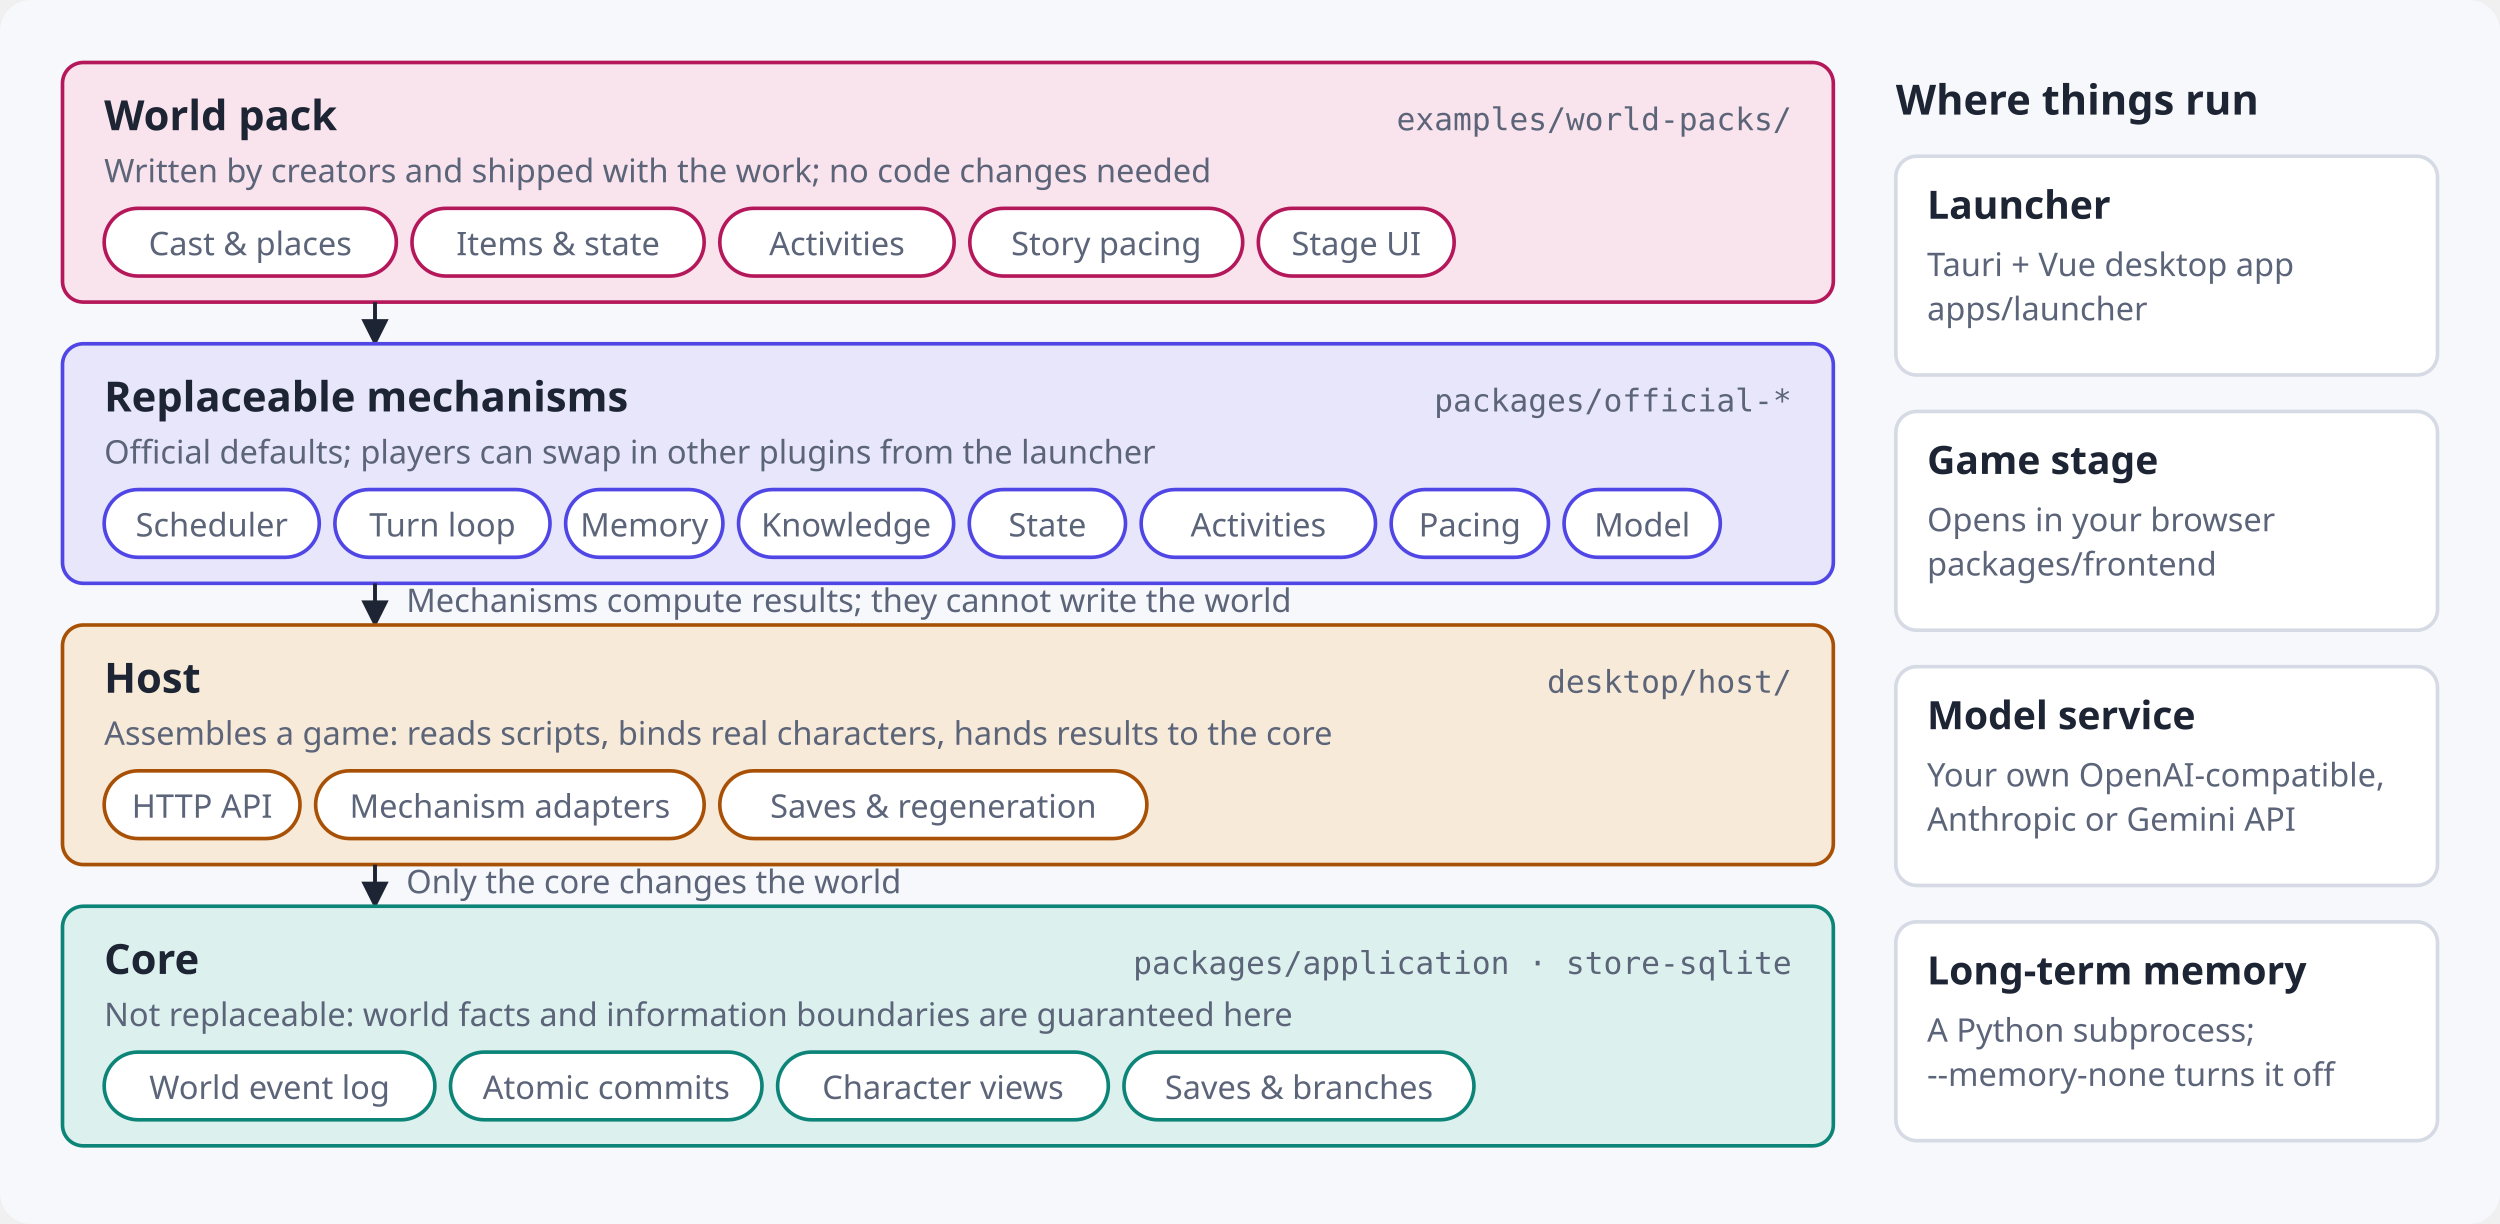
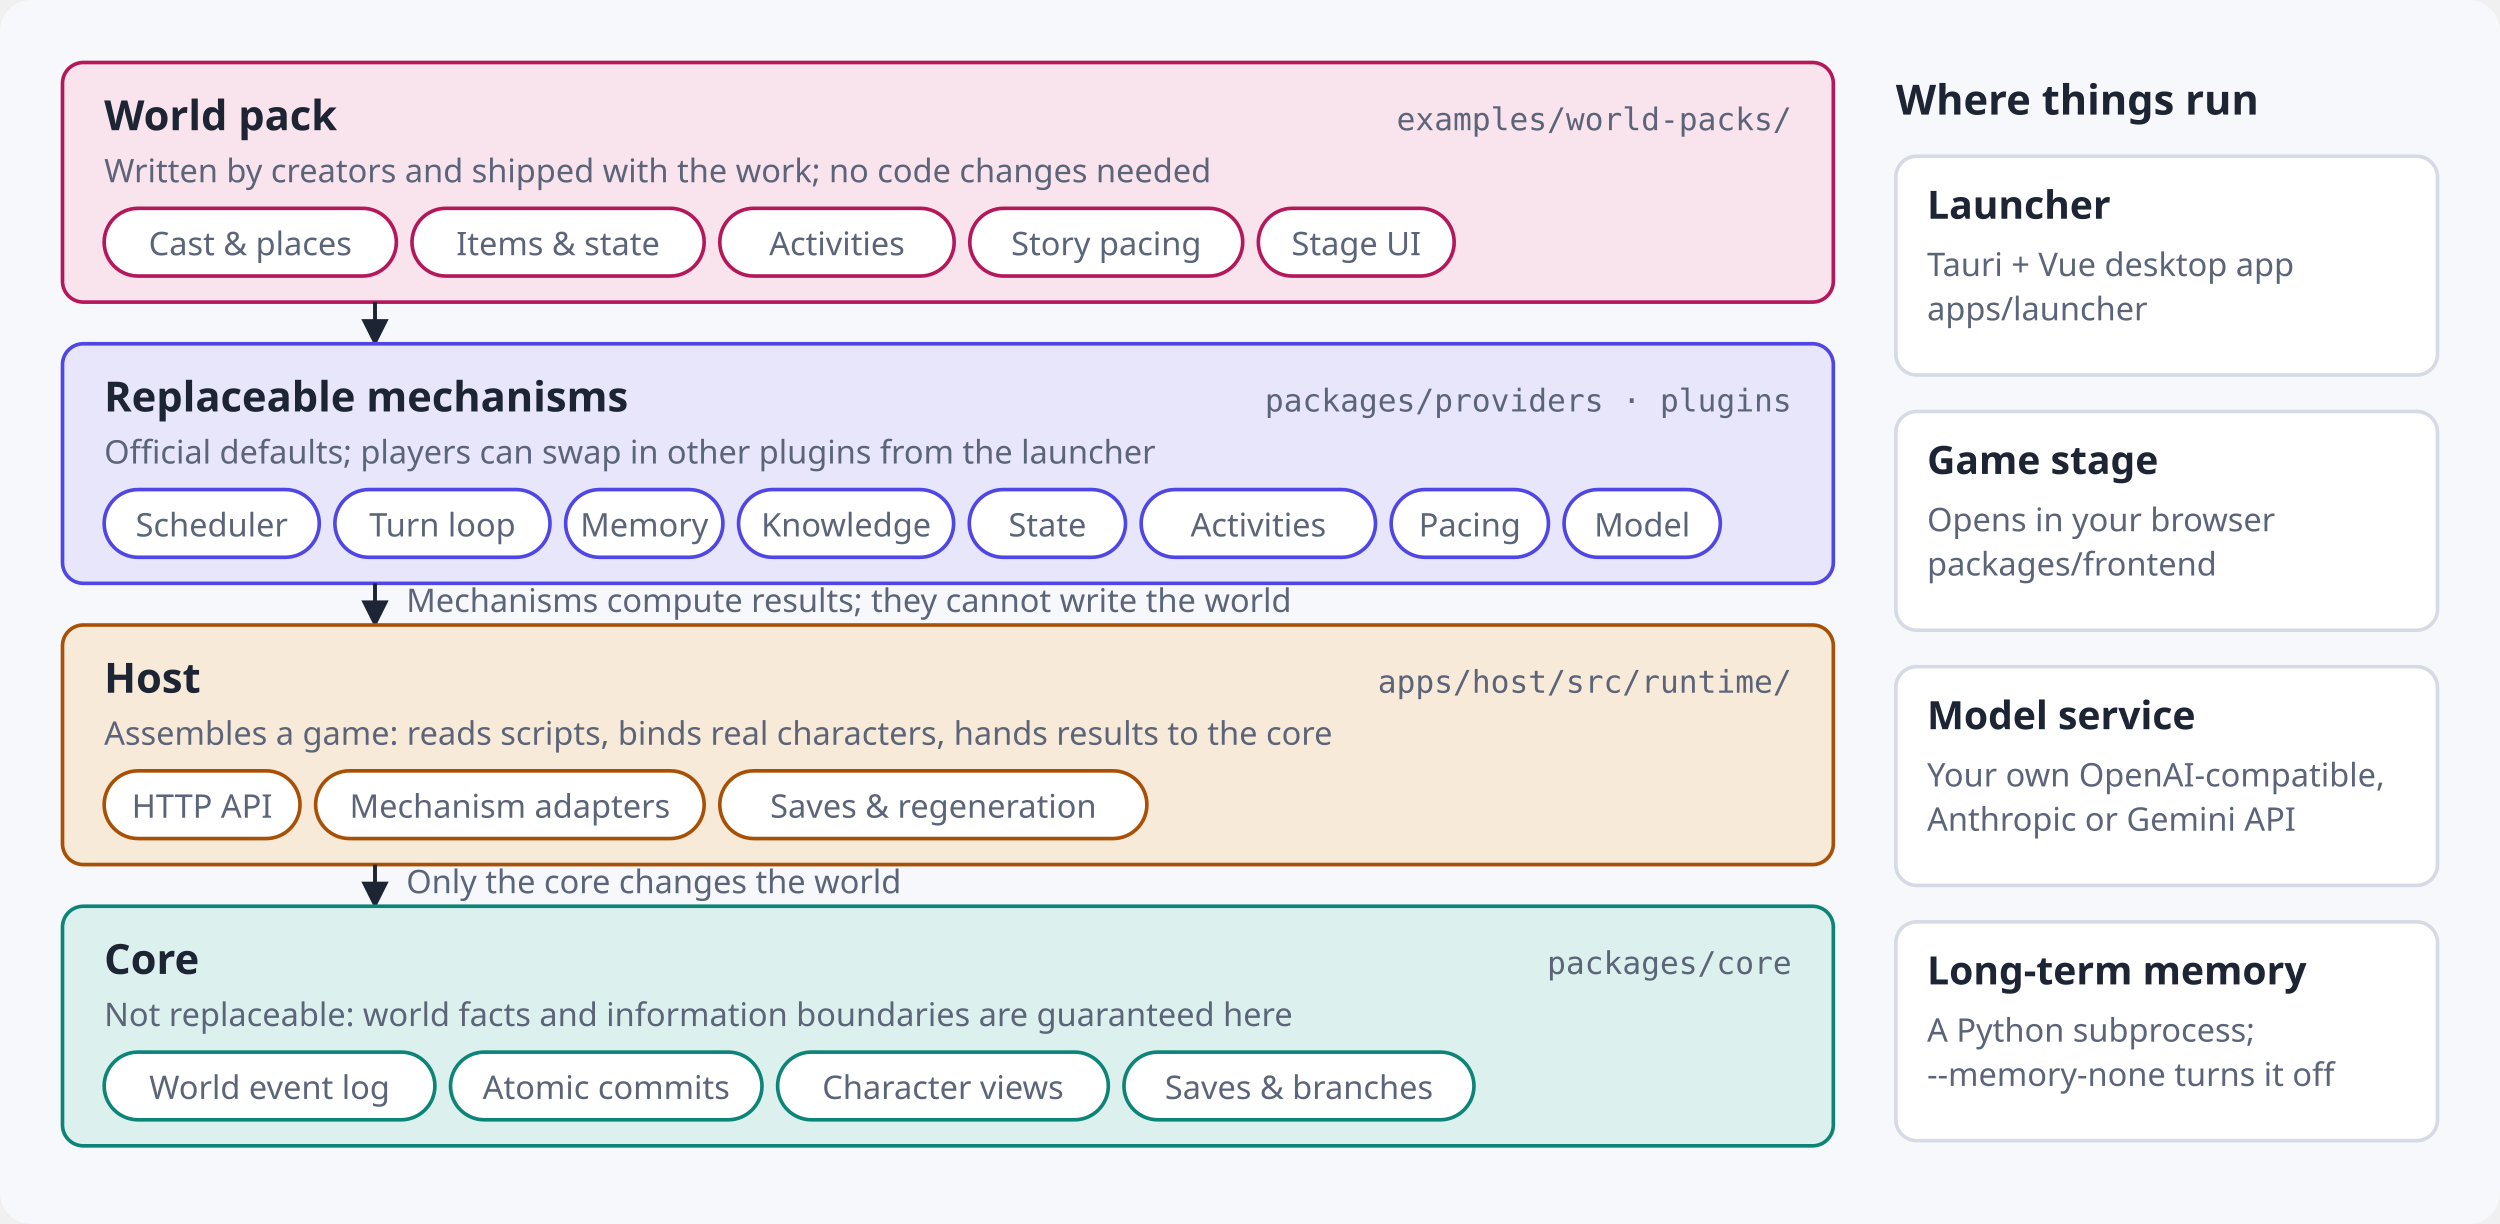
<svg xmlns="http://www.w3.org/2000/svg" viewBox="0 0 960 470" width="960" height="470" role="img" aria-label="Perspectra code layers: world packs, replaceable mechanisms, host, core; the launcher, stage, model service and Python memory run in separate processes.">
  <defs>
    <marker id="a" viewBox="0 0 10 10" refX="9" refY="5" markerWidth="7" markerHeight="7" orient="auto-start-reverse">
      <path d="M0 0L10 5L0 10z" fill="#1d2433" />
    </marker>
    <marker id="m" viewBox="0 0 10 10" refX="9" refY="5" markerWidth="7" markerHeight="7" orient="auto-start-reverse">
      <path d="M0 0L10 5L0 10z" fill="#5b6478" />
    </marker>
  </defs>
  <style>text{font-family:-apple-system, "Segoe UI", "PingFang SC", "Microsoft YaHei", "Noto Sans SC", "Noto Sans", sans-serif;fill:#1d2433} .s{font-size:12.5px;fill:#5b6478} .t{font-size:14px} .b{font-size:15px;font-weight:700} .h{font-size:16px;font-weight:700} .n{font-size:13px;font-weight:700;fill:#fff} .mono{font-family:Consolas,"SFMono-Regular",monospace;font-size:12px;fill:#5b6478}</style>
  <rect width="960" height="470" rx="12" fill="#f7f8fb" />
  <rect x="24" y="24" width="680" height="92" rx="8" fill="#f9e3ec" stroke="#b5185a" stroke-width="1.4" />
  <text x="40" y="50" class="h" text-anchor="start">World pack</text>
  <text x="40" y="70" class="s" text-anchor="start">Written by creators and shipped with the work; no code changes needed</text>
  <rect x="40" y="80" width="112.2" height="26" rx="13" fill="#ffffff" stroke="#b5185a" stroke-width="1.4" />
  <text x="96.1" y="98" class="s" text-anchor="middle">Cast &amp; places</text>
  <rect x="158.2" y="80" width="112.2" height="26" rx="13" fill="#ffffff" stroke="#b5185a" stroke-width="1.4" />
  <text x="214.3" y="98" class="s" text-anchor="middle">Items &amp; state</text>
  <rect x="276.4" y="80" width="90" height="26" rx="13" fill="#ffffff" stroke="#b5185a" stroke-width="1.4" />
  <text x="321.4" y="98" class="s" text-anchor="middle">Activities</text>
  <rect x="372.4" y="80" width="104.8" height="26" rx="13" fill="#ffffff" stroke="#b5185a" stroke-width="1.4" />
  <text x="424.8" y="98" class="s" text-anchor="middle">Story pacing</text>
  <rect x="483.2" y="80" width="75.2" height="26" rx="13" fill="#ffffff" stroke="#b5185a" stroke-width="1.4" />
  <text x="520.8" y="98" class="s" text-anchor="middle">Stage UI</text>
  <text x="688" y="50" class="mono" text-anchor="end">examples/world-packs/</text>
  <path d="M144 116V132" fill="none" stroke="#1d2433" stroke-width="1.5" marker-end="url(#a)" />
  <rect x="24" y="132" width="680" height="92" rx="8" fill="#e7e6fb" stroke="#4f46e5" stroke-width="1.4" />
  <text x="40" y="158" class="h" text-anchor="start">Replaceable mechanisms</text>
  <text x="40" y="178" class="s" text-anchor="start">Official defaults; players can swap in other plugins from the launcher</text>
  <rect x="40" y="188" width="82.6" height="26" rx="13" fill="#ffffff" stroke="#4f46e5" stroke-width="1.4" />
  <text x="81.3" y="206" class="s" text-anchor="middle">Scheduler</text>
  <rect x="128.6" y="188" width="82.6" height="26" rx="13" fill="#ffffff" stroke="#4f46e5" stroke-width="1.4" />
  <text x="169.9" y="206" class="s" text-anchor="middle">Turn loop</text>
  <rect x="217.2" y="188" width="60.4" height="26" rx="13" fill="#ffffff" stroke="#4f46e5" stroke-width="1.4" />
  <text x="247.4" y="206" class="s" text-anchor="middle">Memory</text>
  <rect x="283.6" y="188" width="82.6" height="26" rx="13" fill="#ffffff" stroke="#4f46e5" stroke-width="1.4" />
  <text x="324.9" y="206" class="s" text-anchor="middle">Knowledge</text>
  <rect x="372.2" y="188" width="60" height="26" rx="13" fill="#ffffff" stroke="#4f46e5" stroke-width="1.4" />
  <text x="402.2" y="206" class="s" text-anchor="middle">State</text>
  <rect x="438.2" y="188" width="90" height="26" rx="13" fill="#ffffff" stroke="#4f46e5" stroke-width="1.4" />
  <text x="483.2" y="206" class="s" text-anchor="middle">Activities</text>
  <rect x="534.2" y="188" width="60.4" height="26" rx="13" fill="#ffffff" stroke="#4f46e5" stroke-width="1.4" />
  <text x="564.4" y="206" class="s" text-anchor="middle">Pacing</text>
  <rect x="600.6" y="188" width="60" height="26" rx="13" fill="#ffffff" stroke="#4f46e5" stroke-width="1.4" />
  <text x="630.6" y="206" class="s" text-anchor="middle">Model</text>
-   <text x="688" y="158" class="mono" text-anchor="end">packages/official-*</text>
+   <text x="688" y="158" class="mono" text-anchor="end">packages/providers · plugins</text>
  <path d="M144 224V240" fill="none" stroke="#1d2433" stroke-width="1.5" marker-end="url(#a)" />
  <rect x="24" y="240" width="680" height="92" rx="8" fill="#f8ead8" stroke="#a85106" stroke-width="1.4" />
  <text x="40" y="266" class="h" text-anchor="start">Host</text>
  <text x="40" y="286" class="s" text-anchor="start">Assembles a game: reads scripts, binds real characters, hands results to the core</text>
  <rect x="40" y="296" width="75.2" height="26" rx="13" fill="#ffffff" stroke="#a85106" stroke-width="1.4" />
  <text x="77.6" y="314" class="s" text-anchor="middle">HTTP API</text>
  <rect x="121.2" y="296" width="149.2" height="26" rx="13" fill="#ffffff" stroke="#a85106" stroke-width="1.4" />
  <text x="195.8" y="314" class="s" text-anchor="middle">Mechanism adapters</text>
  <rect x="276.4" y="296" width="164" height="26" rx="13" fill="#ffffff" stroke="#a85106" stroke-width="1.4" />
  <text x="358.4" y="314" class="s" text-anchor="middle">Saves &amp; regeneration</text>
-   <text x="688" y="266" class="mono" text-anchor="end">desktop/host/</text>
+   <text x="688" y="266" class="mono" text-anchor="end">apps/host/src/runtime/</text>
  <path d="M144 332V348" fill="none" stroke="#1d2433" stroke-width="1.5" marker-end="url(#a)" />
  <rect x="24" y="348" width="680" height="92" rx="8" fill="#dcf1ee" stroke="#0d8478" stroke-width="1.4" />
  <text x="40" y="374" class="h" text-anchor="start">Core</text>
  <text x="40" y="394" class="s" text-anchor="start">Not replaceable: world facts and information boundaries are guaranteed here</text>
  <rect x="40" y="404" width="127" height="26" rx="13" fill="#ffffff" stroke="#0d8478" stroke-width="1.4" />
  <text x="103.5" y="422" class="s" text-anchor="middle">World event log</text>
  <rect x="173" y="404" width="119.6" height="26" rx="13" fill="#ffffff" stroke="#0d8478" stroke-width="1.4" />
  <text x="232.8" y="422" class="s" text-anchor="middle">Atomic commits</text>
  <rect x="298.6" y="404" width="127" height="26" rx="13" fill="#ffffff" stroke="#0d8478" stroke-width="1.4" />
  <text x="362.1" y="422" class="s" text-anchor="middle">Character views</text>
  <rect x="431.6" y="404" width="134.4" height="26" rx="13" fill="#ffffff" stroke="#0d8478" stroke-width="1.4" />
  <text x="498.8" y="422" class="s" text-anchor="middle">Saves &amp; branches</text>
-   <text x="688" y="374" class="mono" text-anchor="end">packages/application · store-sqlite</text>
+   <text x="688" y="374" class="mono" text-anchor="end">packages/core</text>
  <text x="156" y="235" class="s" text-anchor="start">Mechanisms compute results; they cannot write the world</text>
  <text x="156" y="343" class="s" text-anchor="start">Only the core changes the world</text>
  <text x="728" y="44" class="h" text-anchor="start">Where things run</text>
  <rect x="728" y="60" width="208" height="84" rx="8" fill="#ffffff" stroke="#d5dae4" stroke-width="1.4" />
  <text x="740" y="84" class="b" text-anchor="start">Launcher</text>
  <text x="740" y="106" class="s" text-anchor="start">Tauri + Vue desktop app</text>
  <text x="740" y="123" class="s" text-anchor="start">apps/launcher</text>
  <rect x="728" y="158" width="208" height="84" rx="8" fill="#ffffff" stroke="#d5dae4" stroke-width="1.4" />
  <text x="740" y="182" class="b" text-anchor="start">Game stage</text>
  <text x="740" y="204" class="s" text-anchor="start">Opens in your browser</text>
  <text x="740" y="221" class="s" text-anchor="start">packages/frontend</text>
  <rect x="728" y="256" width="208" height="84" rx="8" fill="#ffffff" stroke="#d5dae4" stroke-width="1.4" />
  <text x="740" y="280" class="b" text-anchor="start">Model service</text>
  <text x="740" y="302" class="s" text-anchor="start">Your own OpenAI-compatible,</text>
  <text x="740" y="319" class="s" text-anchor="start">Anthropic or Gemini API</text>
  <rect x="728" y="354" width="208" height="84" rx="8" fill="#ffffff" stroke="#d5dae4" stroke-width="1.4" />
  <text x="740" y="378" class="b" text-anchor="start">Long-term memory</text>
  <text x="740" y="400" class="s" text-anchor="start">A Python subprocess;</text>
  <text x="740" y="417" class="s" text-anchor="start">--memory-none turns it off</text>
</svg>
